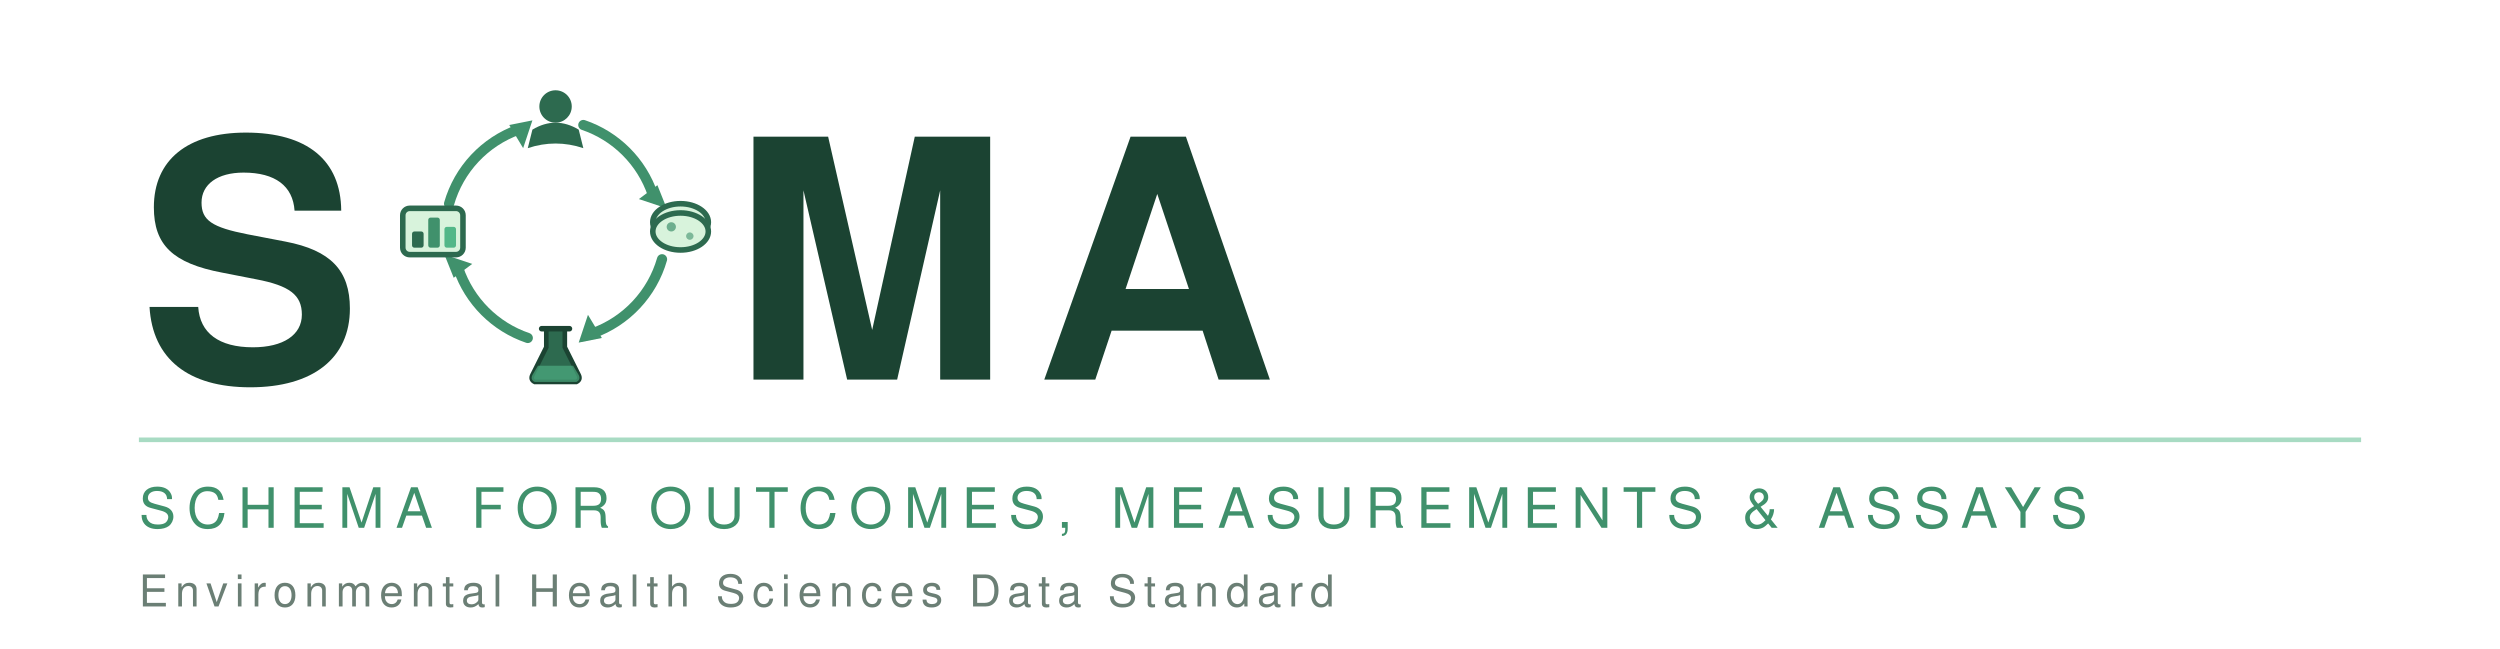
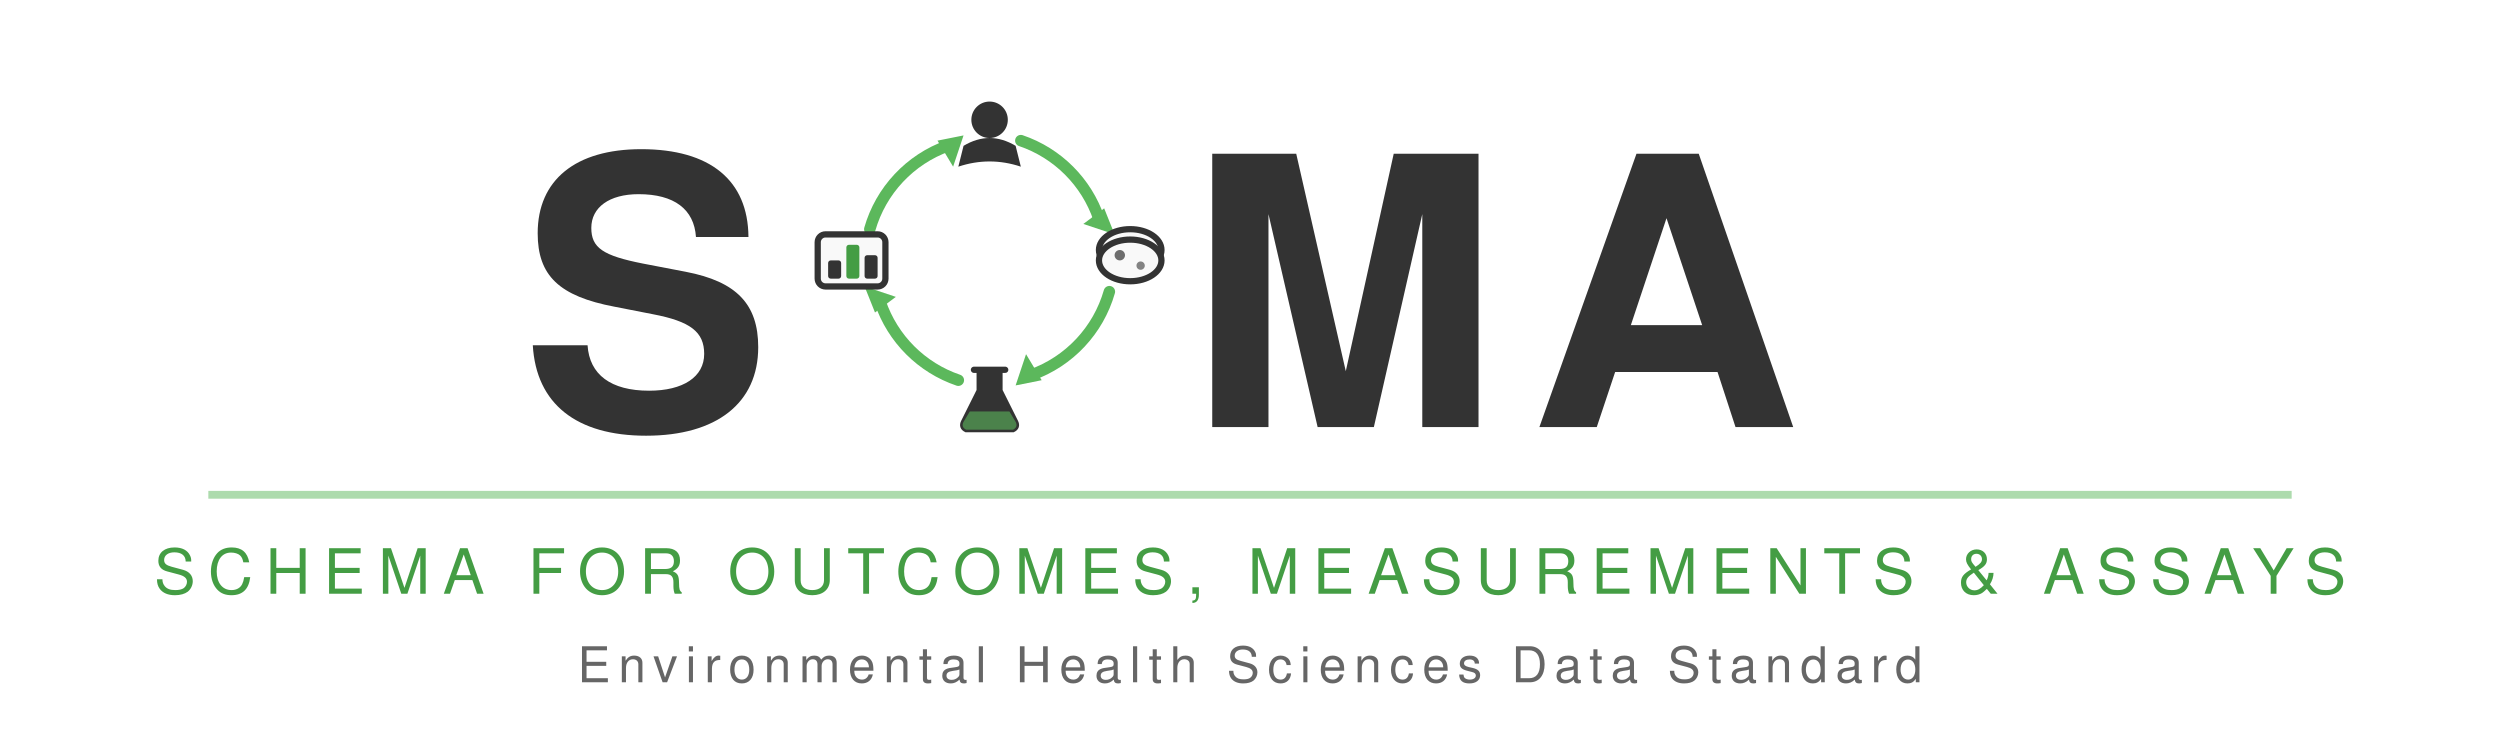
- <svg xmlns="http://www.w3.org/2000/svg" viewBox="0 0 540 140" width="540" height="140">
-   <defs>
-     <linearGradient id="liquid" x1="0%" y1="0%" x2="0%" y2="100%">
-       <stop offset="0%" stop-color="#52B788" />
-       <stop offset="100%" stop-color="#2D6A4F" />
-     </linearGradient>
-   </defs>
-   <text x="30" y="82" font-family="'Helvetica Neue', Helvetica, Arial, sans-serif" font-size="72" font-weight="700" letter-spacing="6" fill="#1B4332">S</text>
-   <g transform="translate(120, 50)">
-     <path d="M 6,-23 A 24,24 0 0,1 21,-8" fill="none" stroke="#40916C" stroke-width="2.2" stroke-linecap="round" />
-     <polygon points="22,-10 24,-5 18,-7" fill="#40916C" />
-     <path d="M 23,6 A 24,24 0 0,1 8,22" fill="none" stroke="#40916C" stroke-width="2.2" stroke-linecap="round" />
-     <polygon points="10,23 5,24 7,18" fill="#40916C" />
-     <path d="M -6,23 A 24,24 0 0,1 -21,8" fill="none" stroke="#40916C" stroke-width="2.2" stroke-linecap="round" />
-     <polygon points="-22,10 -24,5 -18,7" fill="#40916C" />
-     <path d="M -23,-6 A 24,24 0 0,1 -8,-22" fill="none" stroke="#40916C" stroke-width="2.2" stroke-linecap="round" />
-     <polygon points="-10,-23 -5,-24 -7,-18" fill="#40916C" />
-     <circle cx="0" cy="-27" r="3.5" fill="#2D6A4F" />
-     <path d="M -5,-22 Q 0,-25 5,-22 L 6,-18 Q 0,-20 -6,-18 Z" fill="#2D6A4F" />
-     <ellipse cx="27" cy="-2" rx="6" ry="4" fill="#D8F3DC" stroke="#2D6A4F" stroke-width="1.2" />
-     <ellipse cx="27" cy="0" rx="6" ry="4" fill="#D8F3DC" stroke="#2D6A4F" stroke-width="1.2" />
-     <circle cx="25" cy="-1" r="1" fill="#40916C" opacity="0.7" />
-     <circle cx="29" cy="1" r="0.8" fill="#40916C" opacity="0.6" />
-     <path d="M -2,21 L -2,25 L -5,31 Q -5.5,32 -4.5,32.5 L 4.5,32.5 Q 5.5,32 5,31 L 2,25 L 2,21 Z" fill="#2D6A4F" stroke="#1B4332" stroke-width="1" />
-     <line x1="-3" y1="21" x2="3" y2="21" stroke="#1B4332" stroke-width="1.2" stroke-linecap="round" />
-     <path d="M -3.8,29 L 3.8,29 L 5,31 Q 5.5,32 4.5,32.5 L -4.5,32.5 Q -5.5,32 -5,31 Z" fill="#52B788" opacity="0.6" />
-     <rect x="-33" y="-5" width="13" height="10" rx="1.5" fill="#D8F3DC" stroke="#2D6A4F" stroke-width="1.2" />
-     <rect x="-31" y="0" width="2.5" height="3.5" rx="0.5" fill="#2D6A4F" />
-     <rect x="-27.5" y="-3" width="2.5" height="6.5" rx="0.5" fill="#40916C" />
-     <rect x="-24" y="-1" width="2.5" height="4.5" rx="0.5" fill="#52B788" />
+ <svg xmlns="http://www.w3.org/2000/svg" viewBox="0 0 480 140" width="480" height="140">
+   <text x="100" y="82" font-family="'Helvetica Neue', Helvetica, Arial, sans-serif" font-size="72" font-weight="700" letter-spacing="6" fill="#333333">S</text>
+   <g transform="translate(190, 50)">
+     <path d="M 6,-23 A 24,24 0 0,1 21,-8" fill="none" stroke="#5cb85c" stroke-width="2.2" stroke-linecap="round" />
+     <polygon points="22,-10 24,-5 18,-7" fill="#5cb85c" />
+     <path d="M 23,6 A 24,24 0 0,1 8,22" fill="none" stroke="#5cb85c" stroke-width="2.2" stroke-linecap="round" />
+     <polygon points="10,23 5,24 7,18" fill="#5cb85c" />
+     <path d="M -6,23 A 24,24 0 0,1 -21,8" fill="none" stroke="#5cb85c" stroke-width="2.2" stroke-linecap="round" />
+     <polygon points="-22,10 -24,5 -18,7" fill="#5cb85c" />
+     <path d="M -23,-6 A 24,24 0 0,1 -8,-22" fill="none" stroke="#5cb85c" stroke-width="2.2" stroke-linecap="round" />
+     <polygon points="-10,-23 -5,-24 -7,-18" fill="#5cb85c" />
+     <circle cx="0" cy="-27" r="3.5" fill="#333333" />
+     <path d="M -5,-22 Q 0,-25 5,-22 L 6,-18 Q 0,-20 -6,-18 Z" fill="#333333" />
+     <ellipse cx="27" cy="-2" rx="6" ry="4" fill="#f9f9f9" stroke="#333333" stroke-width="1.2" />
+     <ellipse cx="27" cy="0" rx="6" ry="4" fill="#f9f9f9" stroke="#333333" stroke-width="1.2" />
+     <circle cx="25" cy="-1" r="1" fill="#333333" opacity="0.7" />
+     <circle cx="29" cy="1" r="0.8" fill="#333333" opacity="0.6" />
+     <path d="M -2,21 L -2,25 L -5,31 Q -5.5,32 -4.5,32.5 L 4.5,32.5 Q 5.5,32 5,31 L 2,25 L 2,21 Z" fill="#333333" stroke="#333333" stroke-width="1" />
+     <line x1="-3" y1="21" x2="3" y2="21" stroke="#333333" stroke-width="1.2" stroke-linecap="round" />
+     <path d="M -3.8,29 L 3.8,29 L 5,31 Q 5.5,32 4.5,32.5 L -4.5,32.5 Q -5.5,32 -5,31 Z" fill="#5cb85c" opacity="0.6" />
+     <rect x="-33" y="-5" width="13" height="10" rx="1.5" fill="#f9f9f9" stroke="#333333" stroke-width="1.2" />
+     <rect x="-31" y="0" width="2.5" height="3.5" rx="0.5" fill="#333333" />
+     <rect x="-27.5" y="-3" width="2.5" height="6.5" rx="0.5" fill="#449d44" />
+     <rect x="-24" y="-1" width="2.5" height="4.5" rx="0.5" fill="#333333" />
  </g>
-   <text x="158" y="82" font-family="'Helvetica Neue', Helvetica, Arial, sans-serif" font-size="72" font-weight="700" letter-spacing="6" fill="#1B4332">MA</text>
-   <line x1="30" y1="95" x2="510" y2="95" stroke="#52B788" stroke-width="1" opacity="0.5" />
-   <text x="30" y="114" font-family="'Helvetica Neue', Helvetica, Arial, sans-serif" font-size="12" font-weight="400" letter-spacing="2.5" fill="#40916C">
+   <text x="228" y="82" font-family="'Helvetica Neue', Helvetica, Arial, sans-serif" font-size="72" font-weight="700" letter-spacing="6" fill="#333333">MA</text>
+   <line x1="40" y1="95" x2="440" y2="95" stroke="#5cb85c" stroke-width="1.5" opacity="0.5" />
+   <text x="240" y="114" text-anchor="middle" font-family="'Helvetica Neue', Helvetica, Arial, sans-serif" font-size="12" font-weight="400" letter-spacing="2.5" fill="#449d44">
    SCHEMA FOR OUTCOMES, MEASUREMENTS &amp; ASSAYS
  </text>
-   <text x="30" y="131" font-family="'Helvetica Neue', Helvetica, Arial, sans-serif" font-size="9.5" font-weight="300" letter-spacing="1.5" fill="#6B7F75">
+   <text x="240" y="131" text-anchor="middle" font-family="'Helvetica Neue', Helvetica, Arial, sans-serif" font-size="9.5" font-weight="300" letter-spacing="1.5" fill="#666666">
    Environmental Health Sciences Data Standard
  </text>
</svg>
